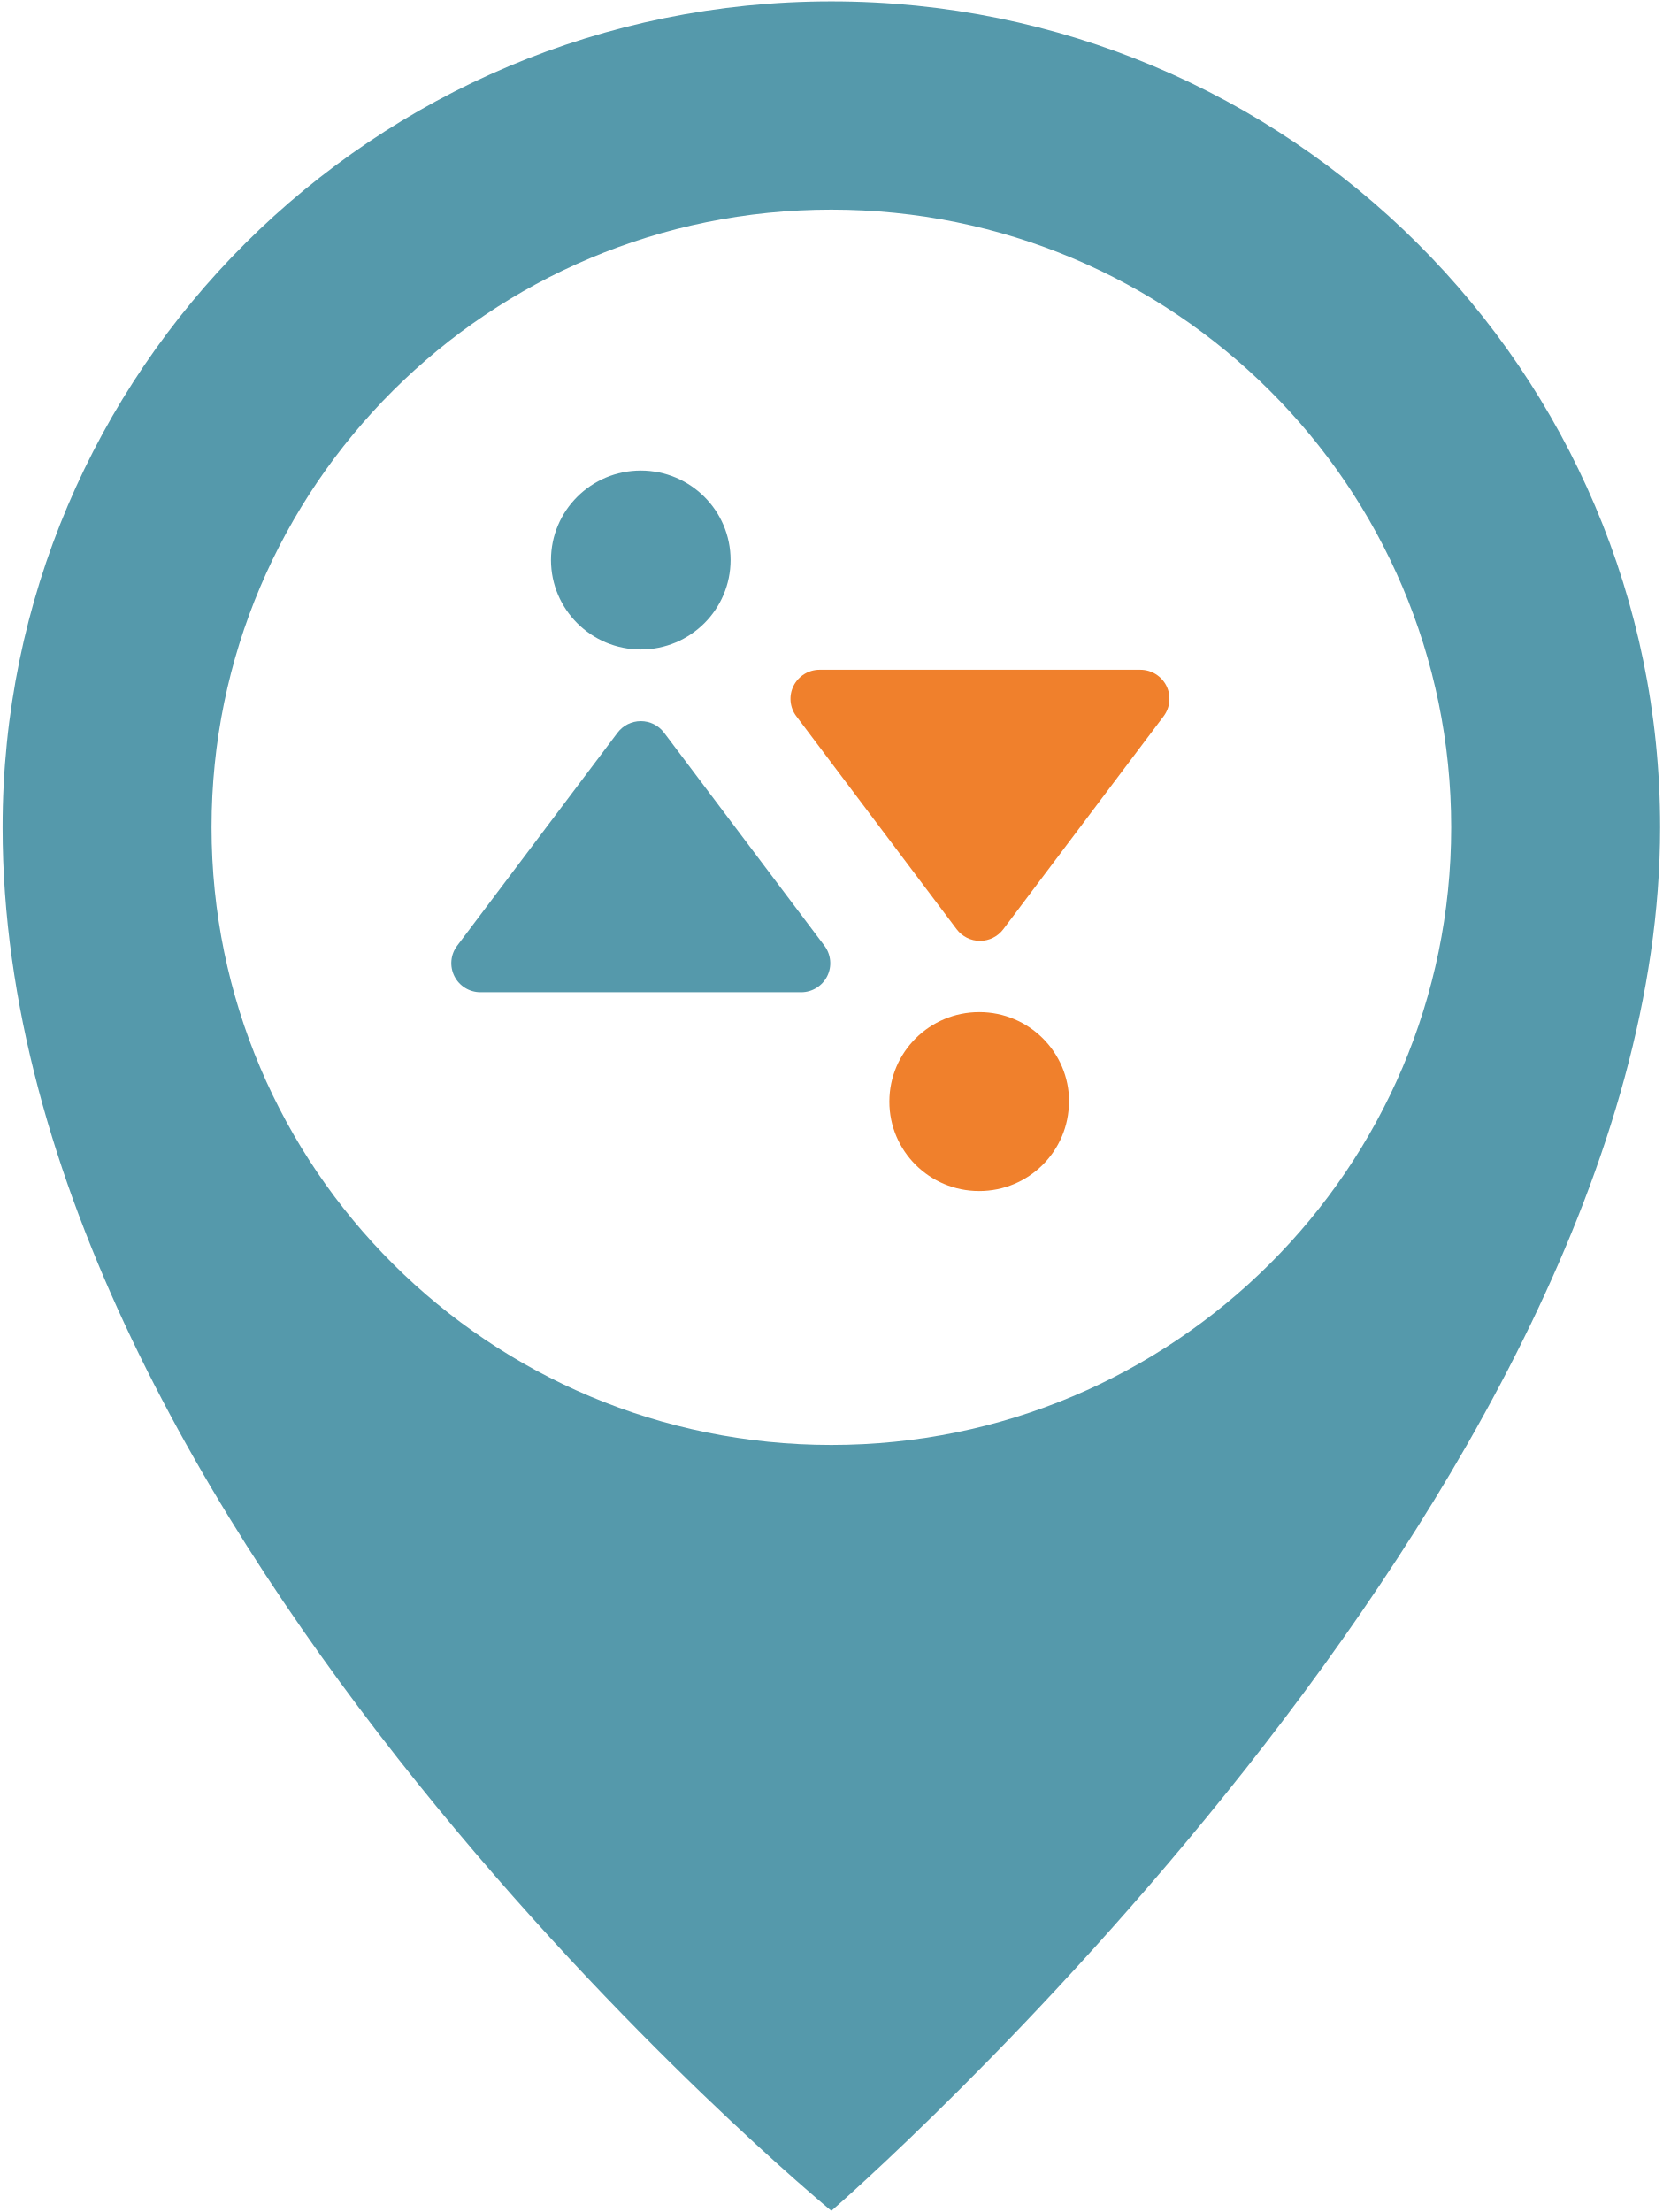
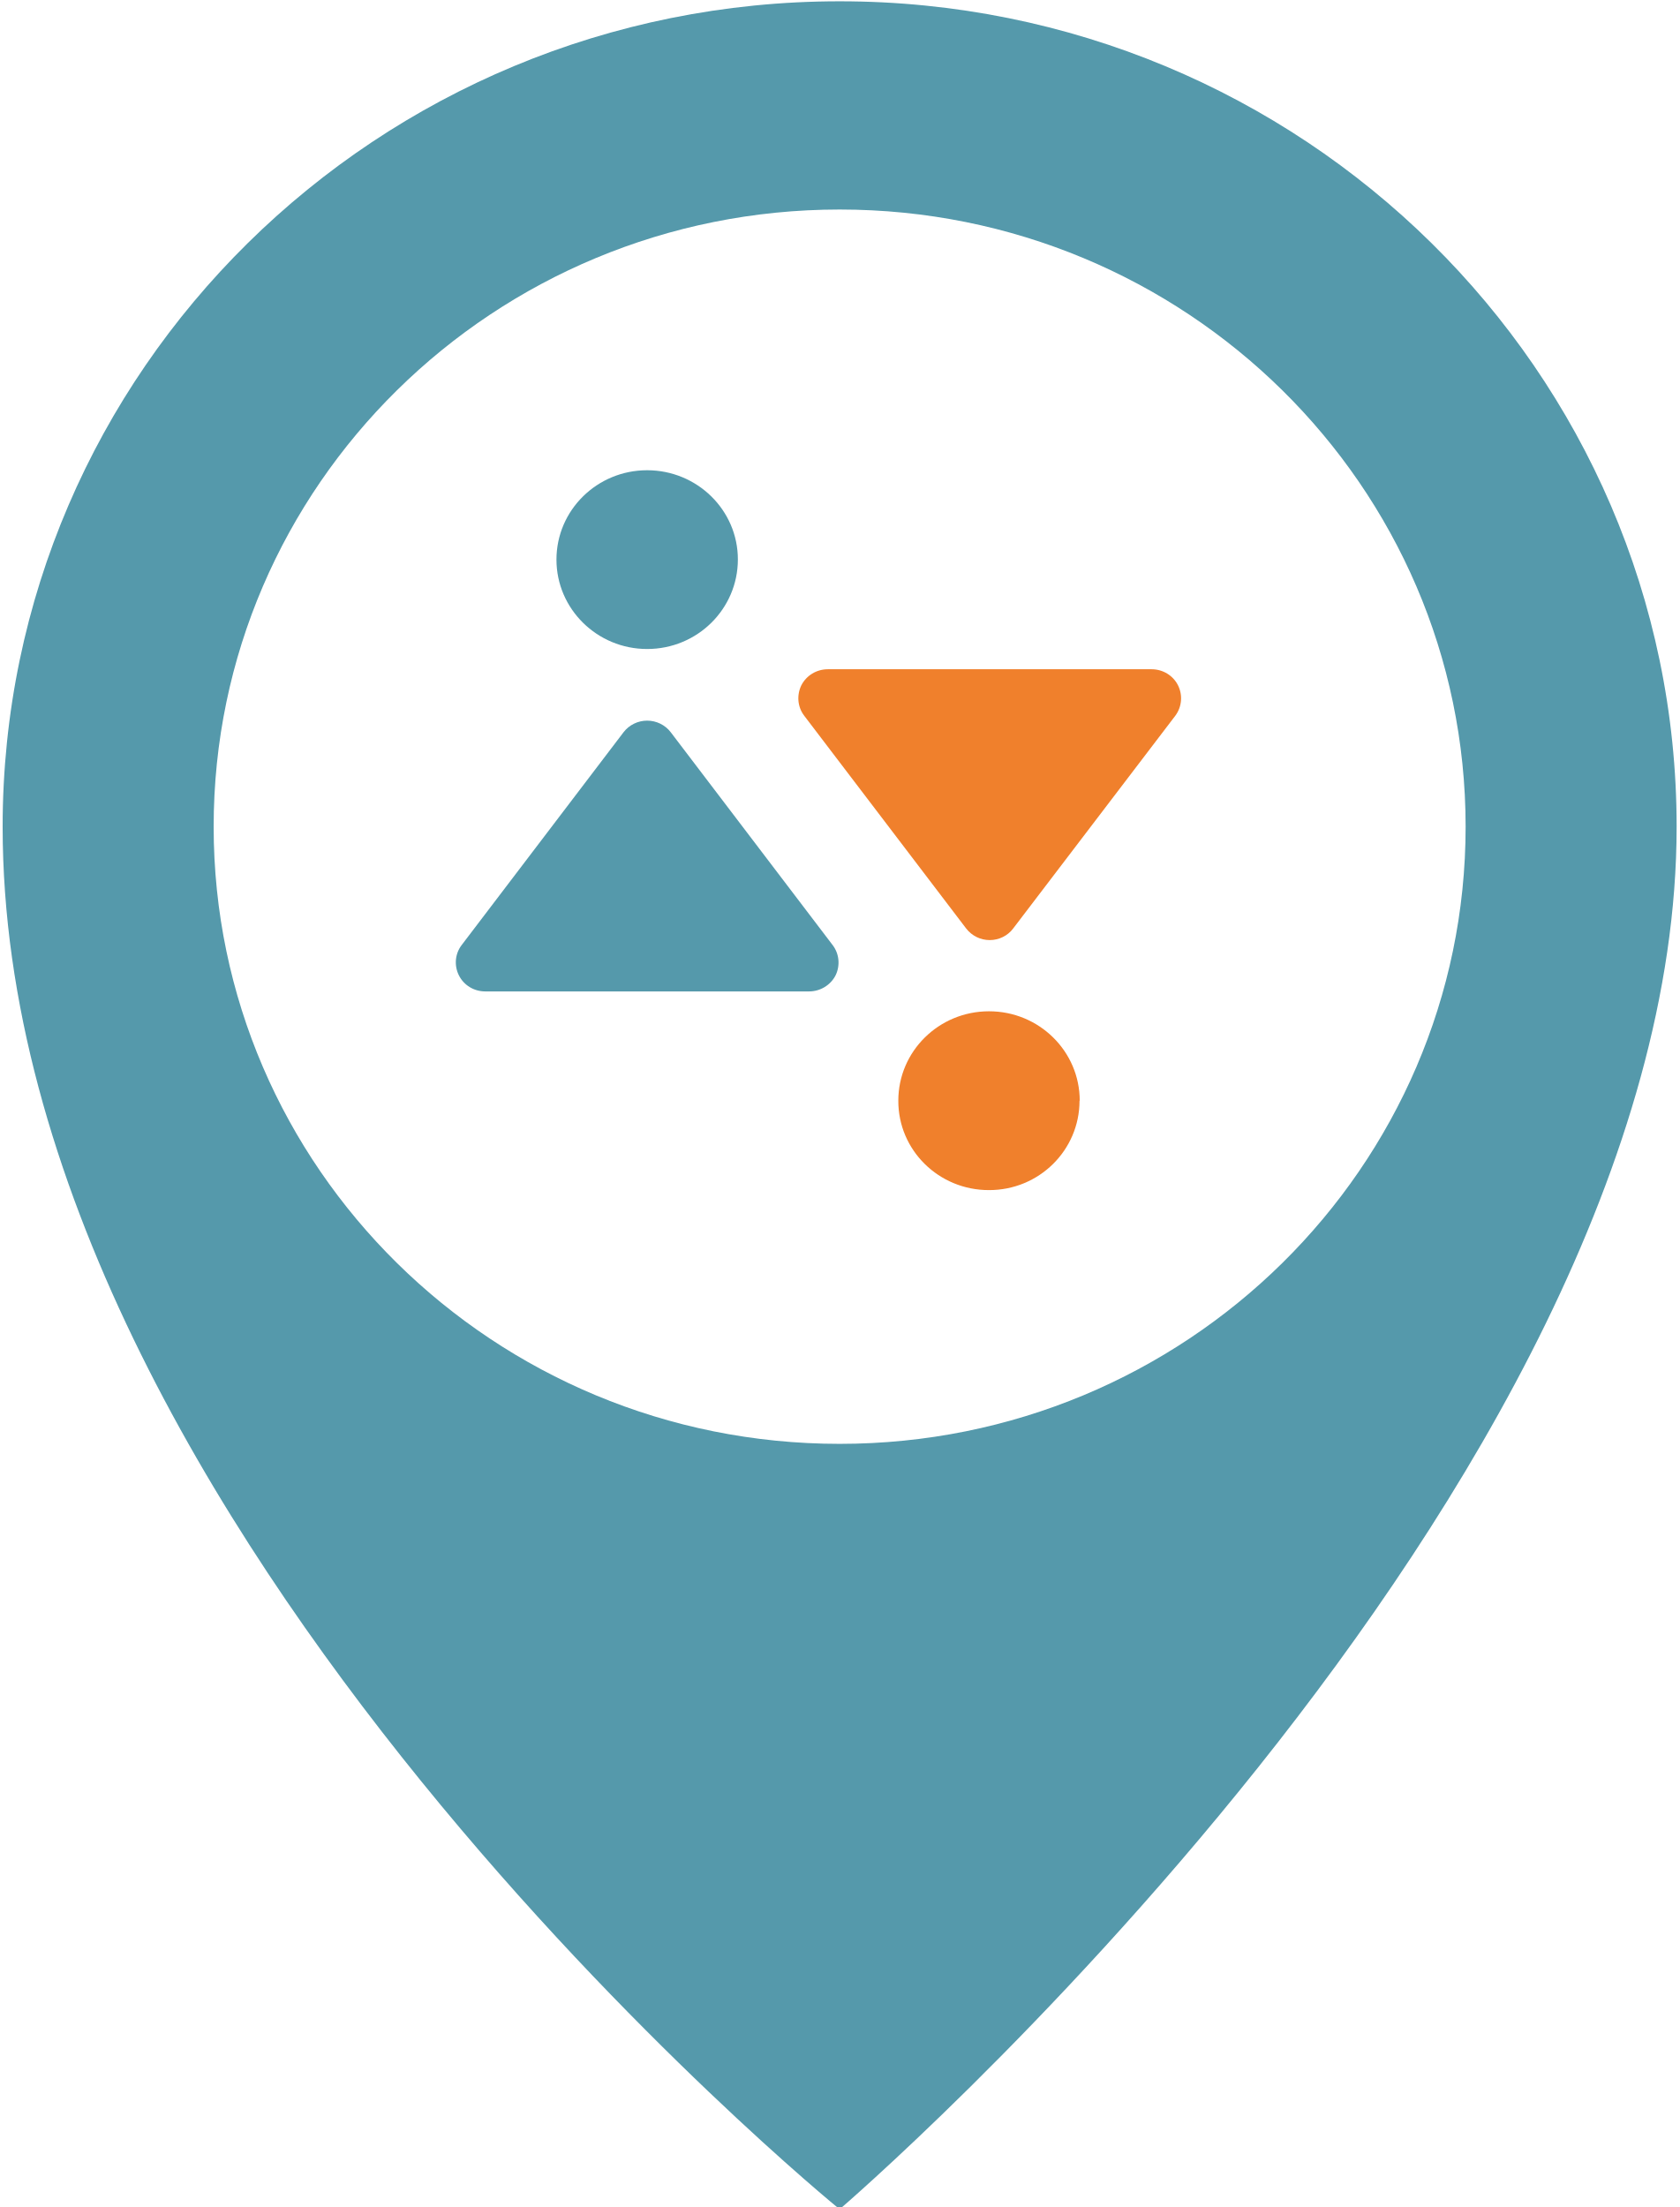
- <svg xmlns="http://www.w3.org/2000/svg" width="100pt" height="133pt" viewBox="0 0 100 133" version="1.1">
+ <svg xmlns="http://www.w3.org/2000/svg" width="35pt" height="46pt" viewBox="0 0 35 46" version="1.1">
  <g id="surface1">
-     <path style=" stroke:none;fill-rule:nonzero;fill:rgb(33.333%,60%,67.059%);fill-opacity:1;" d="M 99.844 49.742 C 99.844 89.77 50 132.93 50 132.93 C 50 132.93 0.156 91.977 0.156 49.742 C 0.156 22.316 22.473 0.082 50 0.082 C 77.527 0.082 99.844 22.316 99.844 49.742 Z M 99.844 49.742 " />
-     <path style=" stroke:none;fill-rule:nonzero;fill:rgb(100%,100%,100%);fill-opacity:1;" d="M 87.277 49.742 C 87.277 70.25 70.586 86.879 50 86.879 C 29.414 86.879 12.723 70.25 12.723 49.742 C 12.723 29.23 29.414 12.605 50 12.605 C 70.586 12.605 87.277 29.23 87.277 49.742 Z M 87.277 49.742 " />
-     <path style=" stroke:none;fill-rule:nonzero;fill:rgb(94.118%,50.196%,17.255%);fill-opacity:1;" d="M 69.984 43.062 L 60.34 55.871 C 60.008 56.312 59.488 56.57 58.938 56.57 C 58.387 56.57 57.867 56.312 57.535 55.871 L 47.891 43.062 C 47.492 42.535 47.43 41.824 47.727 41.234 C 48.023 40.645 48.629 40.27 49.293 40.27 L 68.582 40.27 C 69.246 40.27 69.852 40.645 70.148 41.234 C 70.445 41.824 70.379 42.535 69.984 43.062 " />
-     <path style=" stroke:none;fill-rule:nonzero;fill:rgb(33.333%,60%,67.059%);fill-opacity:1;" d="M 27.492 56.867 L 37.137 44.059 C 37.469 43.617 37.988 43.359 38.539 43.359 C 39.09 43.359 39.609 43.617 39.941 44.059 L 49.586 56.867 C 49.98 57.395 50.047 58.102 49.75 58.695 C 49.453 59.285 48.844 59.66 48.184 59.66 L 28.895 59.66 C 28.23 59.66 27.625 59.285 27.328 58.695 C 27.031 58.102 27.094 57.395 27.492 56.867 " />
-     <path style=" stroke:none;fill-rule:nonzero;fill:rgb(33.333%,60%,67.059%);fill-opacity:1;" d="M 43.938 33.668 C 43.938 36.641 41.523 39.051 38.539 39.051 C 35.559 39.051 33.141 36.645 33.137 33.672 C 33.137 30.699 35.555 28.293 38.539 28.293 C 41.52 28.293 43.938 30.699 43.938 33.668 " />
-     <path style=" stroke:none;fill-rule:nonzero;fill:rgb(94.118%,50.196%,17.255%);fill-opacity:1;" d="M 64.289 66.234 C 64.289 69.207 61.871 71.617 58.887 71.613 C 55.902 71.613 53.484 69.203 53.488 66.23 C 53.492 63.258 55.914 60.852 58.898 60.855 C 61.883 60.855 64.297 63.266 64.297 66.234 " />
+     <path style=" stroke:none;fill-rule:nonzero;fill:rgb(33.333%,60%,67.059%);fill-opacity:1;" d="M 34.945 17.23 C 34.945 31.094 17.5 46.047 17.5 46.047 C 17.5 46.047 0.055 31.859 0.055 17.23 C 0.055 7.73 7.867 0.027 17.5 0.027 C 27.133 0.027 34.945 7.73 34.945 17.23 Z M 34.945 17.23 " />
+     <path style=" stroke:none;fill-rule:nonzero;fill:rgb(100%,100%,100%);fill-opacity:1;" d="M 30.547 17.23 C 30.547 24.332 24.707 30.094 17.5 30.094 C 10.293 30.094 4.453 24.332 4.453 17.23 C 4.453 10.125 10.293 4.367 17.5 4.367 C 24.707 4.367 30.547 10.125 30.547 17.23 Z M 30.547 17.23 " />
+     <path style=" stroke:none;fill-rule:nonzero;fill:rgb(94.118%,50.196%,17.255%);fill-opacity:1;" d="M 24.496 14.918 L 21.117 19.352 C 21.004 19.504 20.82 19.594 20.629 19.594 C 20.434 19.594 20.254 19.504 20.137 19.352 L 16.762 14.918 C 16.621 14.734 16.602 14.488 16.703 14.281 C 16.809 14.078 17.02 13.949 17.254 13.949 L 24.004 13.949 C 24.234 13.949 24.449 14.078 24.551 14.281 C 24.656 14.488 24.633 14.734 24.496 14.918 " />
+     <path style=" stroke:none;fill-rule:nonzero;fill:rgb(33.333%,60%,67.059%);fill-opacity:1;" d="M 9.621 19.699 L 12.996 15.262 C 13.113 15.109 13.297 15.02 13.488 15.02 C 13.68 15.02 13.863 15.109 13.98 15.262 L 17.355 19.699 C 17.492 19.879 17.516 20.125 17.414 20.332 C 17.309 20.535 17.094 20.664 16.863 20.664 L 10.113 20.664 C 9.879 20.664 9.668 20.535 9.566 20.332 C 9.461 20.125 9.484 19.879 9.621 19.699 " />
+     <path style=" stroke:none;fill-rule:nonzero;fill:rgb(33.333%,60%,67.059%);fill-opacity:1;" d="M 15.379 11.66 C 15.379 12.691 14.535 13.527 13.488 13.527 C 12.445 13.527 11.598 12.691 11.598 11.664 C 11.598 10.633 12.445 9.801 13.488 9.801 C 14.531 9.801 15.379 10.633 15.379 11.66 " />
+     <path style=" stroke:none;fill-rule:nonzero;fill:rgb(94.118%,50.196%,17.255%);fill-opacity:1;" d="M 22.5 22.941 C 22.5 23.973 21.656 24.809 20.609 24.805 C 19.566 24.805 18.719 23.973 18.723 22.941 C 18.723 21.91 19.57 21.078 20.613 21.078 C 21.66 21.078 22.504 21.914 22.504 22.941 " />
  </g>
</svg>
